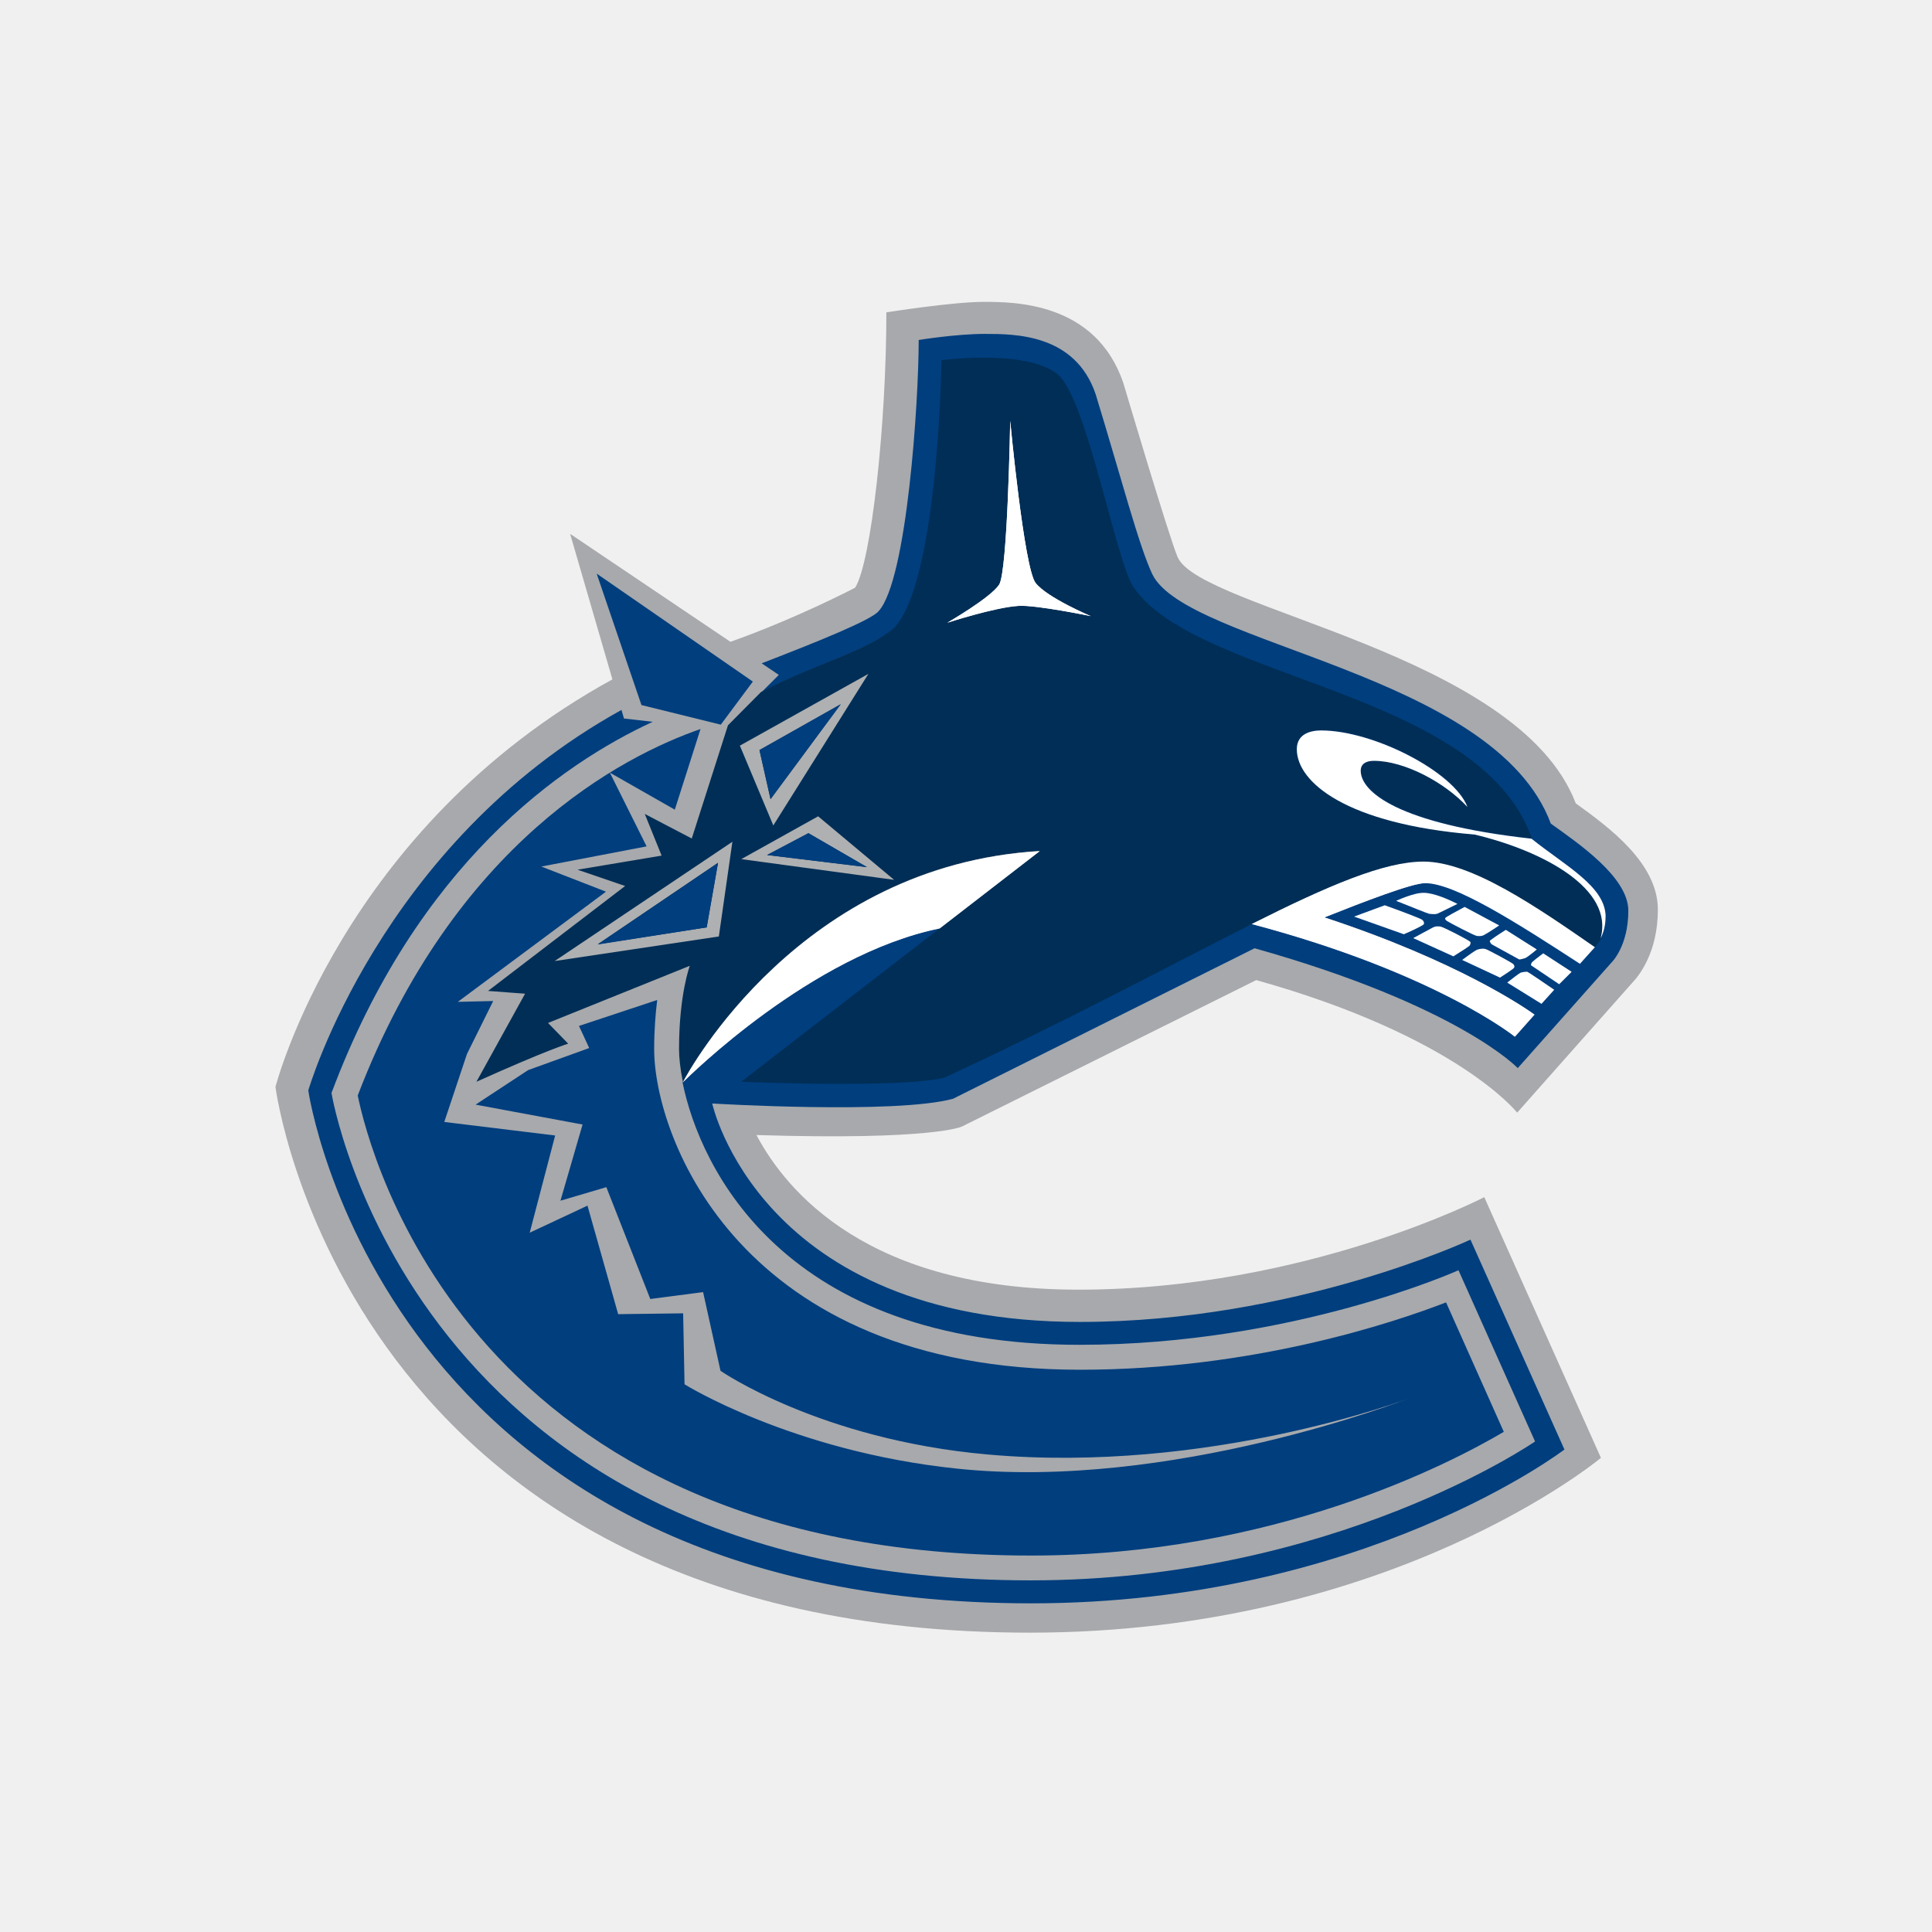
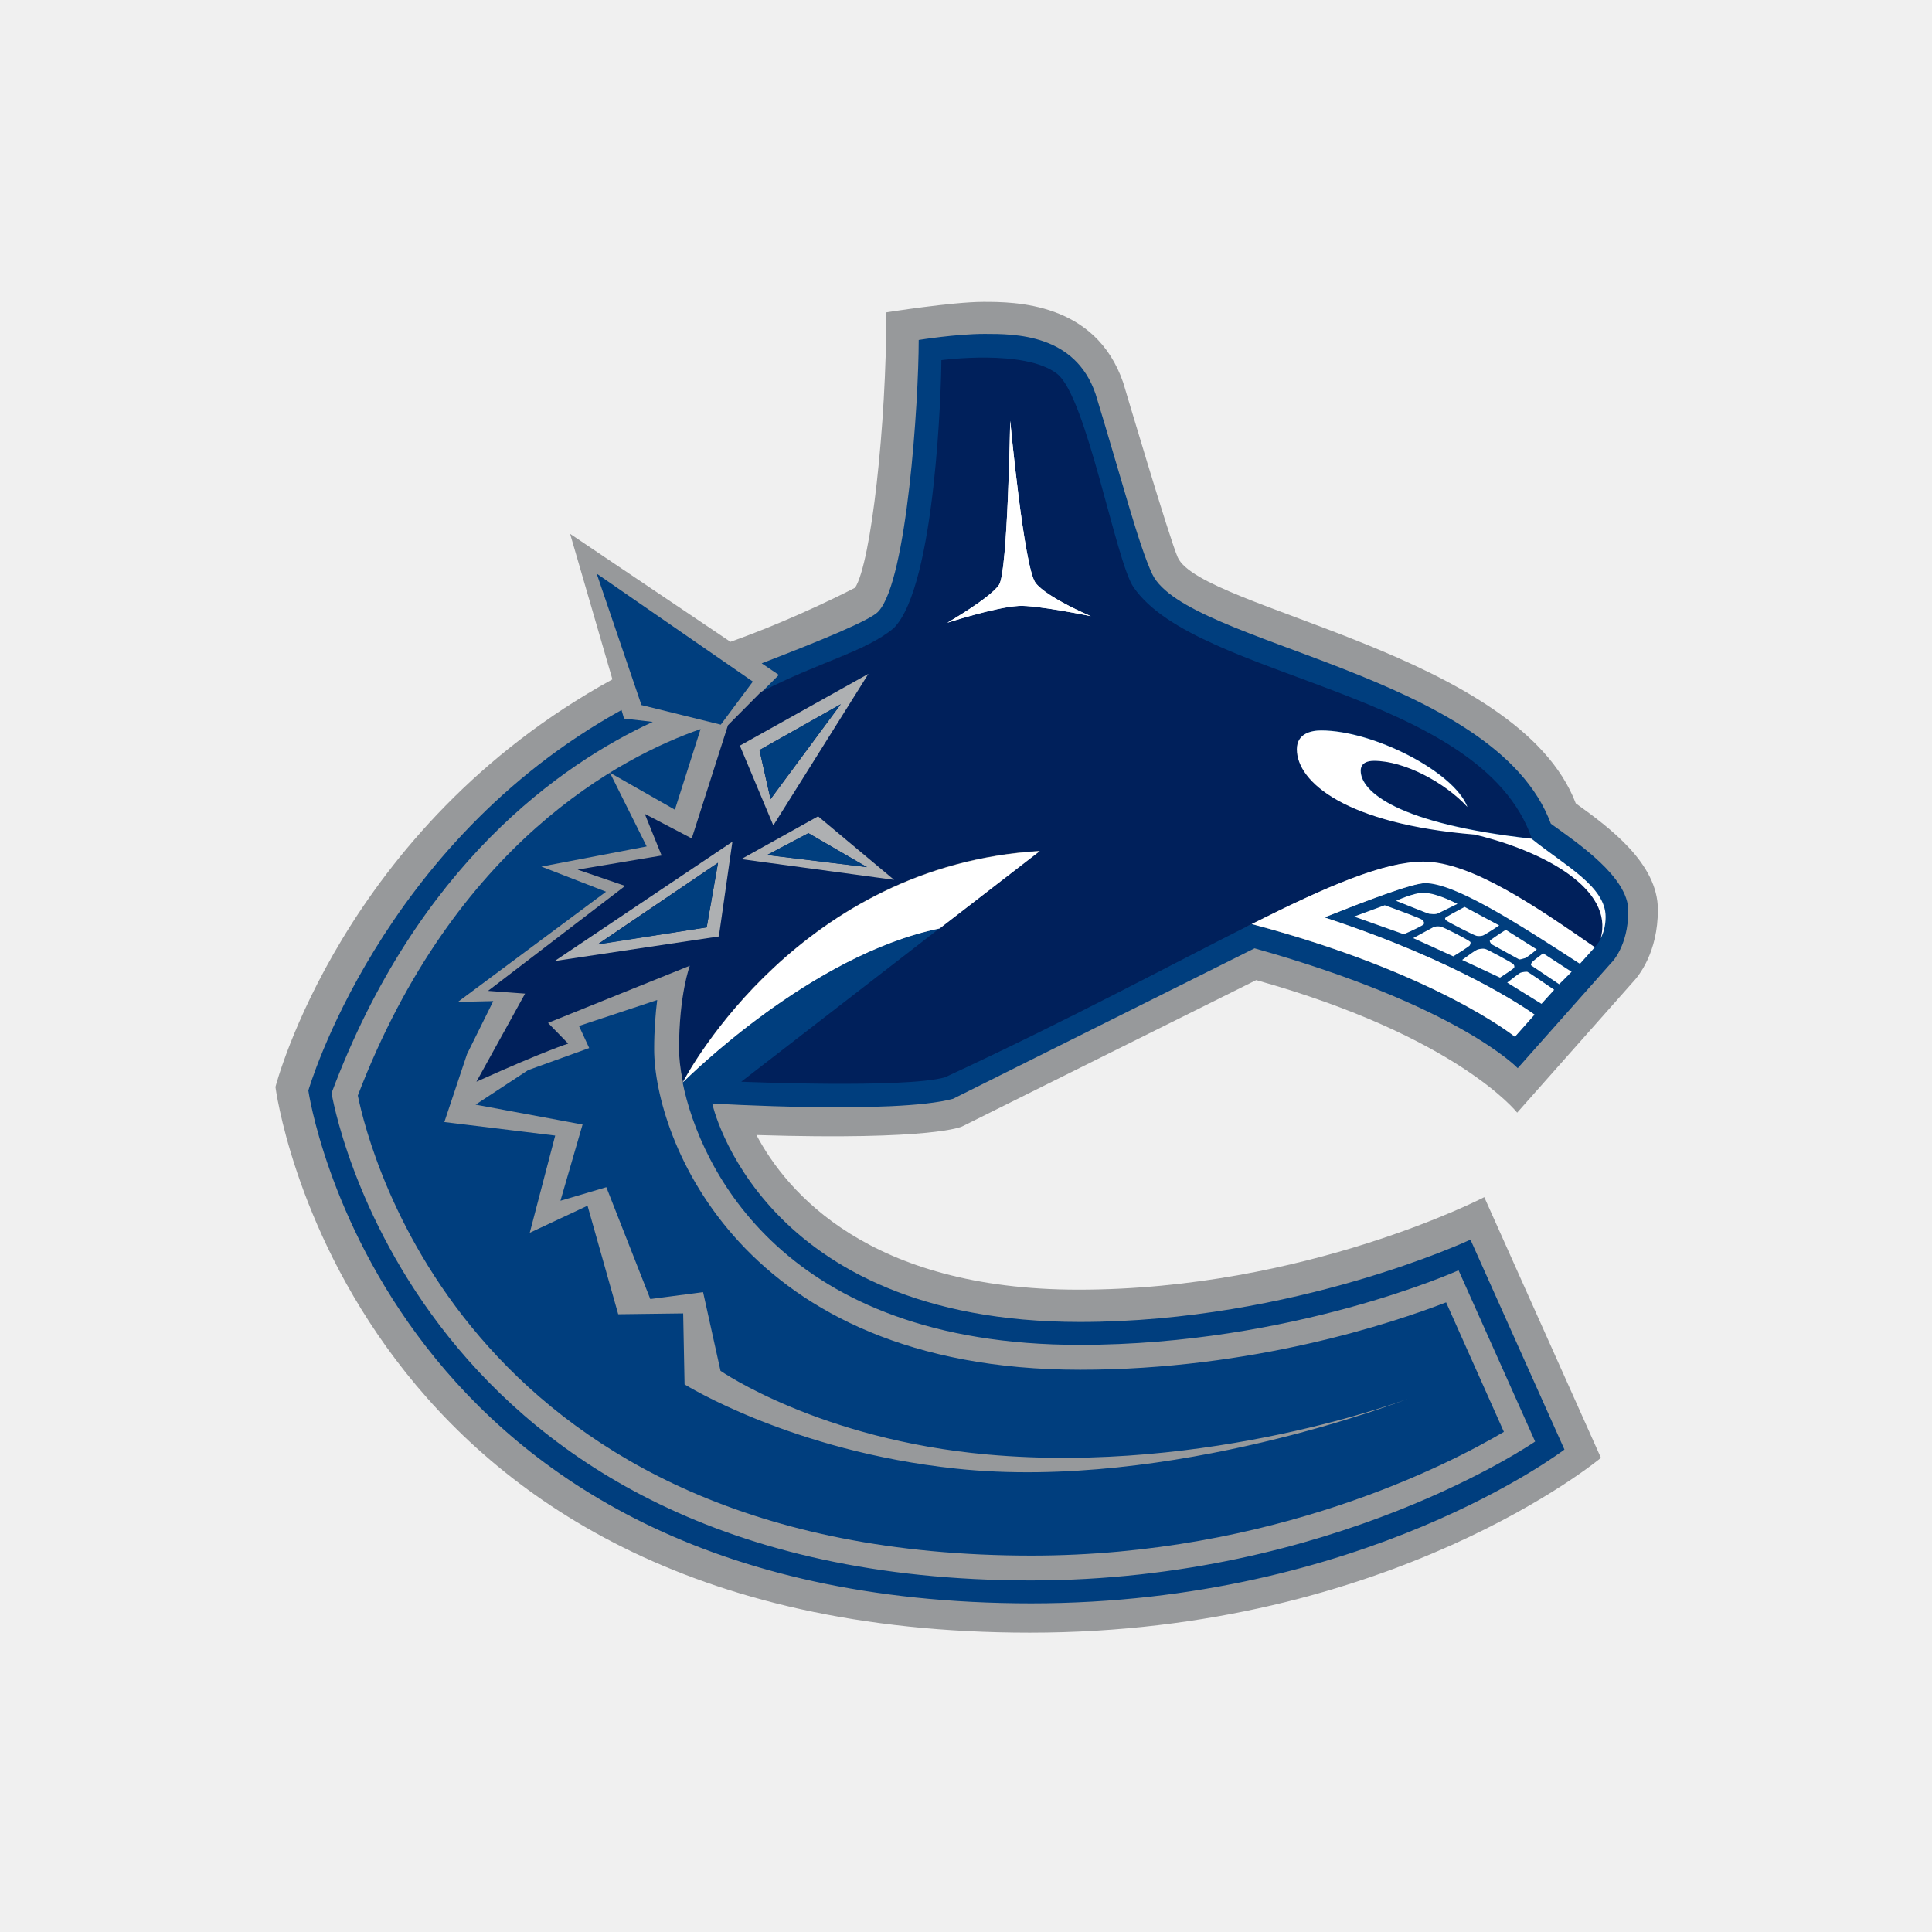
<svg xmlns="http://www.w3.org/2000/svg" width="512" height="512" viewBox="0 0 512 512">
  <g fill="none" fill-rule="evenodd">
-     <path d="M254.967 298.523l77.945-38.787c53.33 14.93 69.153 35.128 69.153 35.128l30.548-34.47c1.685-1.755 6.74-7.976 6.74-19.32 0-12.294-12.82-21.734-21.758-28.174-15.164-39.812-99.26-51.375-105.488-65.206-2.125-4.757-14.43-46.25-14.43-46.25C290.35 80 268.737 80 260.607 80c-8.205 0-25.713 2.78-25.713 2.78 0 29.86-4.03 66.304-8.278 72.964 0 0-15.164 7.977-33.038 14.344l-42.49-28.615 11.21 38.568C90.508 219.42 73 288.06 73 288.06s18.46 144.61 199.915 144.61c95.965 0 151.347-46.326 151.347-46.326l-30.914-69.084s-47.177 24.516-107.54 24.516c-55.6 0-77.358-25.907-85.343-40.982 47.104 1.463 54.502-2.27 54.502-2.27z" fill="#A7A9AC" />
-     <path d="M146.988 254.687l47.03-31.615-3.516 25.102-43.514 6.513z" fill="#A7A9AC" />
-     <path d="M204.934 218.754l-8.79-21.15 33.99-19.027-25.2 40.177z" fill="#A7A9AC" />
-     <path d="M216.8 216.34l20.146 16.83-40.583-5.488L216.8 216.34z" fill="#A7A9AC" />
-     <path d="M411.002 218.315c-14.797-40.03-96.55-47.35-105.635-66.157-3.59-7.61-8.278-25.687-15.017-47.715-5.42-15.954-21.39-15.954-29.376-15.954-7.618 0-17.508 1.61-17.508 1.61 0 16.24-3.077 63.59-10.622 71.86-1.905 2.34-15.823 7.97-30.987 13.83l4.542 3.07-4.62 4.61c15.09-7.91 27.69-10.69 35.23-16.98 10.99-11.27 148.42 67.55 140.58 67.55-3.45 0-16.12 4.9-26.67 9.07 35.232 11.56 53.252 24 55.67 25.76l-5.2 5.85s-20.88-16.907-69.74-29.86c-21.026 10.54-82.708 1.17-82.708 1.17-33.99 6.953-66.445 39.226-68.056 40.836 4.613 22.687 26.81 69.524 105.193 69.524 56.63 0 100.436-19.76 100.436-19.76l20.293 45.374s-53.186 36.81-133.62 36.81c-164.46 0-185.338-129.167-185.338-129.167 22.71-60.595 60.876-87.16 85.124-98.36l-7.614-.875-.66-2.27c-64.1 35.42-83 100.845-83 100.845S101.2 424.9 273.28 424.9c88.055 0 141.312-40.763 141.312-40.763l-24.906-55.62s-46.518 21.81-103.51 21.81c-84.904 0-97.43-57.888-97.43-57.888s48.348 2.92 63.805-1.25l79.93-39.89c54.14 15.22 69.74 31.76 69.74 31.76l24.76-27.888s4.54-4.247 4.54-13.833c0-8.93-13.4-17.93-20.51-23.053" fill="#003E7E" />
-     <path d="M390.857 221.096c-33.918-2.708-47.104-13.832-47.104-22.613 0-4.172 3.81-4.977 6.447-4.977 13.845 0 35.236 10.978 38.752 20.272-6.08-6.514-16.702-12.222-24.76-12.222-1.758 0-3.516.513-3.516 2.635 0 5.49 9.743 14.06 45.272 18.01-13.626-39.22-88.713-42-105.562-66.59-4.688-6.8-12.453-50.64-20.292-56.57-8.57-6.58-30.62-3.58-30.62-3.58 0 6.075-1.466 59.79-12.6 70.988-7.473 6.293-20.146 9.074-35.237 16.978l-8.717 8.784-9.597 30.002-12.453-6.516 4.468 11.05-22.27 3.734 12.6 4.316-36.334 27.81 9.816.732-12.893 23.343c18.68-8.416 24.32-10.1 24.32-10.1l-5.347-5.49 37.58-15.15s-2.857 7.54-2.857 22.104c0 2.124.293 5.125 1.026 8.71 1.61-3.073 31.2-57.52 94.57-61.253l-79.12 61.18s43.36 1.83 53.99-1.17c33.47-15.51 60.29-30.074 81.31-40.613 20.14-10.1 35.09-16.466 45.34-16.466 12.67 0 30.4 12.298 45.42 22.69 0 0 .95-.806 1.76-2.416 3.66-13.17-15.24-23.27-33.41-27.59" fill="#002E56" />
-     <path d="M180.98 286.814c1.61-1.537 34.063-33.81 68.054-40.763l26.518-20.49c-63.366 3.74-92.96 58.18-94.573 61.26" fill="#FFF" />
-     <path d="M425.507 242.978c0-8.05-10.622-13.466-19.633-20.71-35.602-3.953-45.272-12.515-45.272-18.004 0-2.122 1.832-2.635 3.517-2.635 8.05 0 18.75 5.7 24.76 12.22-3.52-9.3-24.91-20.27-38.76-20.27-2.64 0-6.45.8-6.45 4.97 0 8.78 13.18 19.83 47.1 22.61 18.16 4.31 37.06 14.41 33.4 27.51.73-1.39 1.32-3.297 1.32-5.71" fill="#FFF" />
-     <path d="M358.844 242.904l13.186 4.684c2.418-1.024 5.055-2.342 5.275-2.634.146-.366.146-.66-.367-1.17-.366-.367-6.3-2.563-9.962-3.88l-8.132 3z" fill="#FFF" />
-     <path d="M369.98 238.733c3.515 1.39 8.35 3.366 8.79 3.44.586.073 1.465.146 2.05 0 .44-.147 3.297-1.61 5.422-2.635-2.05-1.025-6.154-2.927-8.937-2.927-2.638-.07-7.326 2.13-7.326 2.13" fill="#FFF" />
-     <path d="M383.02 243.27c-.148.293 0 .44.438.805.513.366 7.4 3.952 7.912 3.952.512.073 1.025.073 1.538-.073.366-.073 2.784-1.61 4.395-2.708l-9.157-4.903c-2.344 1.244-4.908 2.635-5.127 2.927" fill="#FFF" />
-     <path d="M389.538 250.515c.147-.366.22-.585.147-.878-.44-.512-7.253-4.025-7.985-4.098-.806-.08-1.245-.08-1.905.22-.586.29-4.03 2.19-5.274 2.85l10.63 4.83c2.05-1.25 4.18-2.64 4.4-2.93" fill="#FFF" />
-     <path d="M402.578 254.248c.22.073.952-.147 1.685-.366.366-.147 1.978-1.39 3.003-2.27l-8.204-5.195c-1.978 1.244-4.03 2.635-4.25 2.927 0 .074 0 .293.44.88l7.326 4.024z" fill="#FFF" />
-     <path d="M405.948 255.053c-.22.44-.293.658-.147.805.3.22 4.55 3.073 7.4 4.976l3.3-3.293-7.54-4.9c-1.39 1.03-2.85 2.2-3 2.42" fill="#FFF" />
-     <path d="M401.26 256.443c.146-.22.072-.658-.22-.95-.44-.44-6.96-3.953-7.473-4.026-.586-.147-1.538 0-2.124.22-.293.072-2.198 1.39-3.956 2.707l10.036 4.684c1.685-1.098 3.59-2.342 3.736-2.635" fill="#FFF" />
-     <path d="M403.017 257.76c-.293.074-2.197 1.537-3.59 2.635l9.085 5.635 3.37-3.732c-2.784-1.903-6.74-4.61-7.106-4.757-.367-.07-1.32.08-1.76.22" fill="#FFF" />
-     <path d="M214.237 220.803l15.53 9.002-26.445-3.22 10.915-5.782zm2.564-4.464l-20.36 11.34 40.51 5.49-20.14-16.84z" fill="#AEB0B2" />
-     <path d="M187.28 245.76l-28.864 4.463 31.867-21.59-3.004 17.126zm3.222 2.414l3.59-25.102-47.104 31.615 43.514-6.513z" fill="#AEB0B2" />
-     <path d="M201.27 198.775l21.538-12.148-18.607 25.175-2.93-13.027zm28.864-20.198l-34.064 19.027 8.864 21.15 25.2-40.177z" fill="#AEB0B2" />
-     <path d="M383.238 345.14c-14.21 5.49-51.28 17.857-96.99 17.857-90.178 0-112.888-61.693-112.888-84.965 0-5.123.367-9.514.806-13.026l-20.73 6.88 2.71 5.853-16.19 5.85-13.92 9.15 28.35 5.27-5.86 20.19 12.16-3.59 11.65 29.64 13.99-1.83 4.616 20.86s26.3 18.22 70.765 22.17c58.75 5.27 111.422-14.788 111.422-14.788s-62.78 24.59-119.78 18.514c-43.59-4.61-71.94-22.32-71.94-22.32l-.37-18.807-17.22.22-8.13-28.76-15.31 7.17 6.74-25.76-29.38-3.586 6.003-18 6.96-14.05-9.38.22 39.265-29.2-17.14-6.66 27.91-5.344-9.74-19.54 17.214 9.81 6.812-21.37c-20.66 7.174-65.127 30.007-90.84 97.116 3.15 15.37 30.035 121.923 178.45 121.923 64.1 0 110.91-24.3 125.27-32.788l-15.31-34.32z" fill="#003E7E" />
-     <path d="M191.015 192.043l8.498-11.417-41.39-28.614 11.868 34.835 21.03 5.196z" fill="#003E7E" />
-     <path d="M289.03 163.282s-11.5-4.83-14.577-8.782c-3.076-3.88-6.74-42.958-6.74-42.958s-.658 39.81-2.93 43.397c-2.344 3.51-13.77 10.09-13.77 10.09s12.672-4.17 18.9-4.47c4.614-.298 19.118 2.71 19.118 2.71" fill="#FFF" />
-     <path d="M269.985 160.574c-6.227.366-18.9 4.464-18.9 4.464s11.428-6.586 13.7-10.1c2.27-3.512 2.93-43.396 2.93-43.396s3.662 39.006 6.738 42.958c3.15 3.952 14.652 8.782 14.652 8.782s-14.578-3-19.12-2.708" fill="#FFF" />
-     <path d="M331.74 244.88c48.86 12.954 69.74 29.86 69.74 29.86l5.2-5.856c-2.417-1.756-20.438-14.197-55.674-25.76 10.475-4.17 23.222-9.075 26.665-9.075 7.77 0 23.81 10.17 41.03 21.37l3.96-4.4c-15.01-10.39-32.67-22.69-45.42-22.69-10.4 0-25.27 6.36-45.49 16.54" fill="#FFF" />
-     <path d="M229.767 229.805l-15.53-9.002-10.988 5.782 26.51 3.22z" fill="#003E7E" />
-     <path d="M201.27 198.775l2.93 12.954 18.608-25.11-21.537 12.15z" fill="#003E7E" />
-     <path d="M190.283 228.707l-31.867 21.59 28.863-4.538 3-17.06z" fill="#003E7E" />
+     <path fill="#97999B" d="M332.912 259.736c53.33 14.93 69.153 35.128 69.153 35.128l30.548-34.47c1.685-1.755 6.74-7.976 6.74-19.32 0-12.294-12.82-21.734-21.758-28.174-15.164-39.812-99.26-51.375-105.488-65.206-2.125-4.757-14.43-46.25-14.43-46.25C290.35 80 268.737 80 260.607 80c-8.205 0-25.713 2.78-25.713 2.78 0 29.86-4.03 66.304-8.278 72.964 0 0-15.164 7.977-33.038 14.344l-42.49-28.615 11.21 38.568C90.508 219.415 73 288.06 73 288.06s18.46 144.61 199.915 144.61c95.965 0 151.347-46.326 151.347-46.326l-30.914-69.084s-47.177 24.516-107.54 24.516c-55.6 0-77.358-25.907-85.343-40.982 47.104 1.463 54.502-2.27 54.502-2.27l77.945-38.786z" />
+     <path fill="#97999B" d="M146.988 254.687l47.03-31.615-3.516 25.102zm57.946-35.933l-8.79-21.15 33.99-19.027zm11.866-2.414l20.146 16.83-40.583-5.488z" />
+     <path fill="#003E7E" d="M411.002 218.315c-14.797-40.03-96.55-47.35-105.635-66.157-3.59-7.61-8.278-25.687-15.017-47.715-5.42-15.954-21.39-15.954-29.376-15.954-7.618 0-17.508 1.61-17.508 1.61 0 16.245-3.077 63.594-10.622 71.863-1.905 2.342-15.823 7.977-30.987 13.832l4.542 3.074-4.617 4.61c15.09-7.905 27.69-10.685 35.236-16.98 10.987-11.27 148.415 67.548 140.577 67.548-3.443 0-16.117 4.903-26.666 9.074 35.238 11.563 53.258 24.004 55.676 25.76l-5.2 5.855s-20.88-16.906-69.74-29.86c-21.025 10.54-82.707 1.17-82.707 1.17-33.99 6.954-66.444 39.227-68.055 40.837 4.615 22.687 26.81 69.524 105.195 69.524 56.628 0 100.435-19.76 100.435-19.76l20.292 45.374s-53.184 36.81-133.62 36.81c-164.458 0-185.336-129.166-185.336-129.166 22.71-60.595 60.877-87.16 85.125-98.357l-7.618-.878-.66-2.27c-64.1 35.42-83 100.846-83 100.846s19.487 135.9 191.565 135.9c88.055 0 141.312-40.763 141.312-40.763l-24.907-55.62s-46.518 21.81-103.51 21.81c-84.904 0-97.43-57.888-97.43-57.888s48.348 2.926 63.805-1.245l79.922-39.885c54.136 15.222 69.74 31.762 69.74 31.762l24.76-27.884s4.542-4.246 4.542-13.832c0-8.93-13.406-17.93-20.512-23.053" />
+     <path fill="#00205B" d="M390.857 221.096c-33.918-2.708-47.104-13.832-47.104-22.613 0-4.172 3.81-4.977 6.447-4.977 13.845 0 35.236 10.978 38.752 20.272-6.08-6.514-16.702-12.222-24.76-12.222-1.758 0-3.516.513-3.516 2.635 0 5.49 9.743 14.053 45.272 18.005-13.626-39.226-88.713-42.007-105.562-66.596-4.688-6.807-12.453-50.644-20.292-56.57-8.57-6.588-30.62-3.587-30.62-3.587 0 6.074-1.466 59.79-12.6 70.987-7.473 6.292-20.146 9.073-35.237 16.977l-8.717 8.782-9.597 30.003-12.453-6.514 4.468 11.05-22.27 3.732 12.6 4.318-36.334 27.81 9.816.732-12.893 23.346c18.68-8.416 24.32-10.1 24.32-10.1l-5.347-5.488 37.58-15.15s-2.857 7.54-2.857 22.102c0 2.122.293 5.123 1.026 8.71 1.61-3.075 31.205-57.523 94.57-61.255l-79.115 61.18s43.367 1.83 53.99-1.17c33.477-15.515 60.29-30.078 81.313-40.617 20.145-10.1 35.09-16.466 45.345-16.466 12.673 0 30.4 12.295 45.418 22.687 0 0 .954-.803 1.76-2.413 3.66-13.173-15.24-23.272-33.405-27.59" />
+     <path fill="#FFF" d="M180.98 286.814c1.61-1.537 34.063-33.81 68.054-40.763l26.518-20.49c-63.366 3.733-92.96 58.18-94.573 61.255m244.526-43.836c0-8.05-10.622-13.467-19.633-20.71-35.602-3.954-45.272-12.516-45.272-18.005 0-2.122 1.833-2.635 3.518-2.635 8.057 0 18.752 5.708 24.76 12.22-3.517-9.293-24.908-20.27-38.753-20.27-2.638 0-6.447.804-6.447 4.976 0 8.782 13.186 19.832 47.104 22.613 18.167 4.316 37.067 14.415 33.404 27.515.733-1.39 1.32-3.293 1.32-5.708m-66.664-.074l13.186 4.684c2.418-1.024 5.055-2.342 5.275-2.634.146-.366.146-.66-.367-1.17-.366-.367-6.3-2.563-9.962-3.88l-8.132 3zm11.135-4.17c3.515 1.39 8.35 3.365 8.79 3.44.586.072 1.465.145 2.05 0 .44-.148 3.297-1.61 5.422-2.636-2.05-1.025-6.155-2.927-8.938-2.927-2.638-.072-7.326 2.123-7.326 2.123m13.04 4.537c-.148.293 0 .44.438.805.513.366 7.4 3.952 7.912 3.952.512.073 1.025.073 1.538-.073.366-.073 2.784-1.61 4.395-2.708l-9.158-4.903c-2.344 1.244-4.908 2.635-5.127 2.927m6.518 7.245c.147-.366.22-.585.147-.878-.44-.512-7.253-4.025-7.985-4.098-.806-.075-1.245-.075-1.905.22-.586.29-4.03 2.193-5.274 2.852l10.623 4.83c2.05-1.244 4.174-2.635 4.394-2.928m13.04 3.733c.22.073.952-.147 1.685-.366.365-.146 1.977-1.39 3.002-2.27l-8.204-5.194c-1.978 1.244-4.03 2.635-4.25 2.927 0 .074 0 .293.44.88l7.326 4.024zm3.37.805c-.22.44-.293.658-.147.805.294.22 4.543 3.073 7.4 4.976l3.296-3.293-7.545-4.902c-1.39 1.024-2.856 2.195-3.002 2.415m-4.69 1.39c.148-.22.074-.658-.22-.95-.438-.44-6.958-3.953-7.47-4.026-.587-.147-1.54 0-2.125.22-.292.072-2.197 1.39-3.955 2.707l10.036 4.684c1.686-1.098 3.59-2.342 3.737-2.635m1.757 1.317c-.293.074-2.197 1.537-3.59 2.635l9.085 5.635 3.37-3.732c-2.785-1.903-6.74-4.61-7.107-4.757-.367-.07-1.32.075-1.76.22" />
+     <path fill="#AEB0B2" d="M214.237 220.803l15.53 9.002-26.445-3.22 10.915-5.782zm2.564-4.464l-20.363 11.34 40.51 5.49-20.145-16.832zm-29.52 29.42l-28.863 4.462 31.867-21.59-3.004 17.126zm3.223 2.413l3.59-25.102-47.104 31.616 43.513-6.513zm10.77-49.4l21.536-12.147L204.2 211.8l-2.93-13.026zm28.862-20.197l-34.064 19.027 8.865 21.15 25.2-40.177z" />
+     <path fill="#003E7E" d="M383.238 345.14c-14.21 5.49-51.28 17.857-96.99 17.857-90.178 0-112.888-61.693-112.888-84.965 0-5.123.367-9.514.806-13.026l-20.73 6.88 2.71 5.853-16.19 5.853-13.92 9.148 28.35 5.27-5.86 20.198 12.16-3.587 11.65 29.64 13.99-1.83 4.616 20.858s26.3 18.222 70.765 22.174c58.75 5.27 111.422-14.783 111.422-14.783s-62.78 24.59-119.775 18.515c-43.587-4.61-71.937-22.32-71.937-22.32l-.368-18.808-17.215.22-8.13-28.76-15.312 7.17 6.74-25.76-29.376-3.586 6.006-18.002 6.96-14.052-9.377.22 39.264-29.2-17.142-6.66 27.91-5.342-9.742-19.54 17.215 9.807 6.813-21.37c-20.658 7.173-65.124 30.006-90.837 97.115 3.15 15.368 30.035 121.922 178.45 121.922 64.1 0 110.91-24.298 125.27-32.787l-15.312-34.323zM191.015 192.043l8.498-11.417-41.39-28.614 11.868 34.835z" />
+     <path fill="#FFF" d="M289.03 163.282s-11.5-4.83-14.577-8.782c-3.076-3.88-6.74-42.958-6.74-42.958s-.658 39.81-2.93 43.397c-2.344 3.51-13.77 10.097-13.77 10.097s12.672-4.17 18.9-4.464c4.614-.293 19.118 2.708 19.118 2.708" />
+     <path fill="#FFF" d="M269.985 160.574c-6.227.366-18.9 4.464-18.9 4.464s11.428-6.586 13.7-10.1c2.27-3.512 2.93-43.396 2.93-43.396s3.662 39.006 6.738 42.958c3.15 3.952 14.652 8.782 14.652 8.782s-14.578-3-19.12-2.708m61.754 84.306c48.86 12.954 69.74 29.86 69.74 29.86l5.2-5.856c-2.418-1.756-20.44-14.197-55.675-25.76 10.475-4.17 23.222-9.075 26.665-9.075 7.766 0 23.81 10.17 41.024 21.37l3.956-4.393c-15.018-10.392-32.672-22.687-45.42-22.687-10.4 0-25.272 6.368-45.49 16.54" />
+     <path fill="#003E7E" d="M229.767 229.805l-15.53-9.002-10.988 5.782zm-28.497-31.03l2.93 12.954 18.608-25.104zm-10.987 29.932l-31.867 21.59 28.863-4.538z" />
  </g>
</svg>
